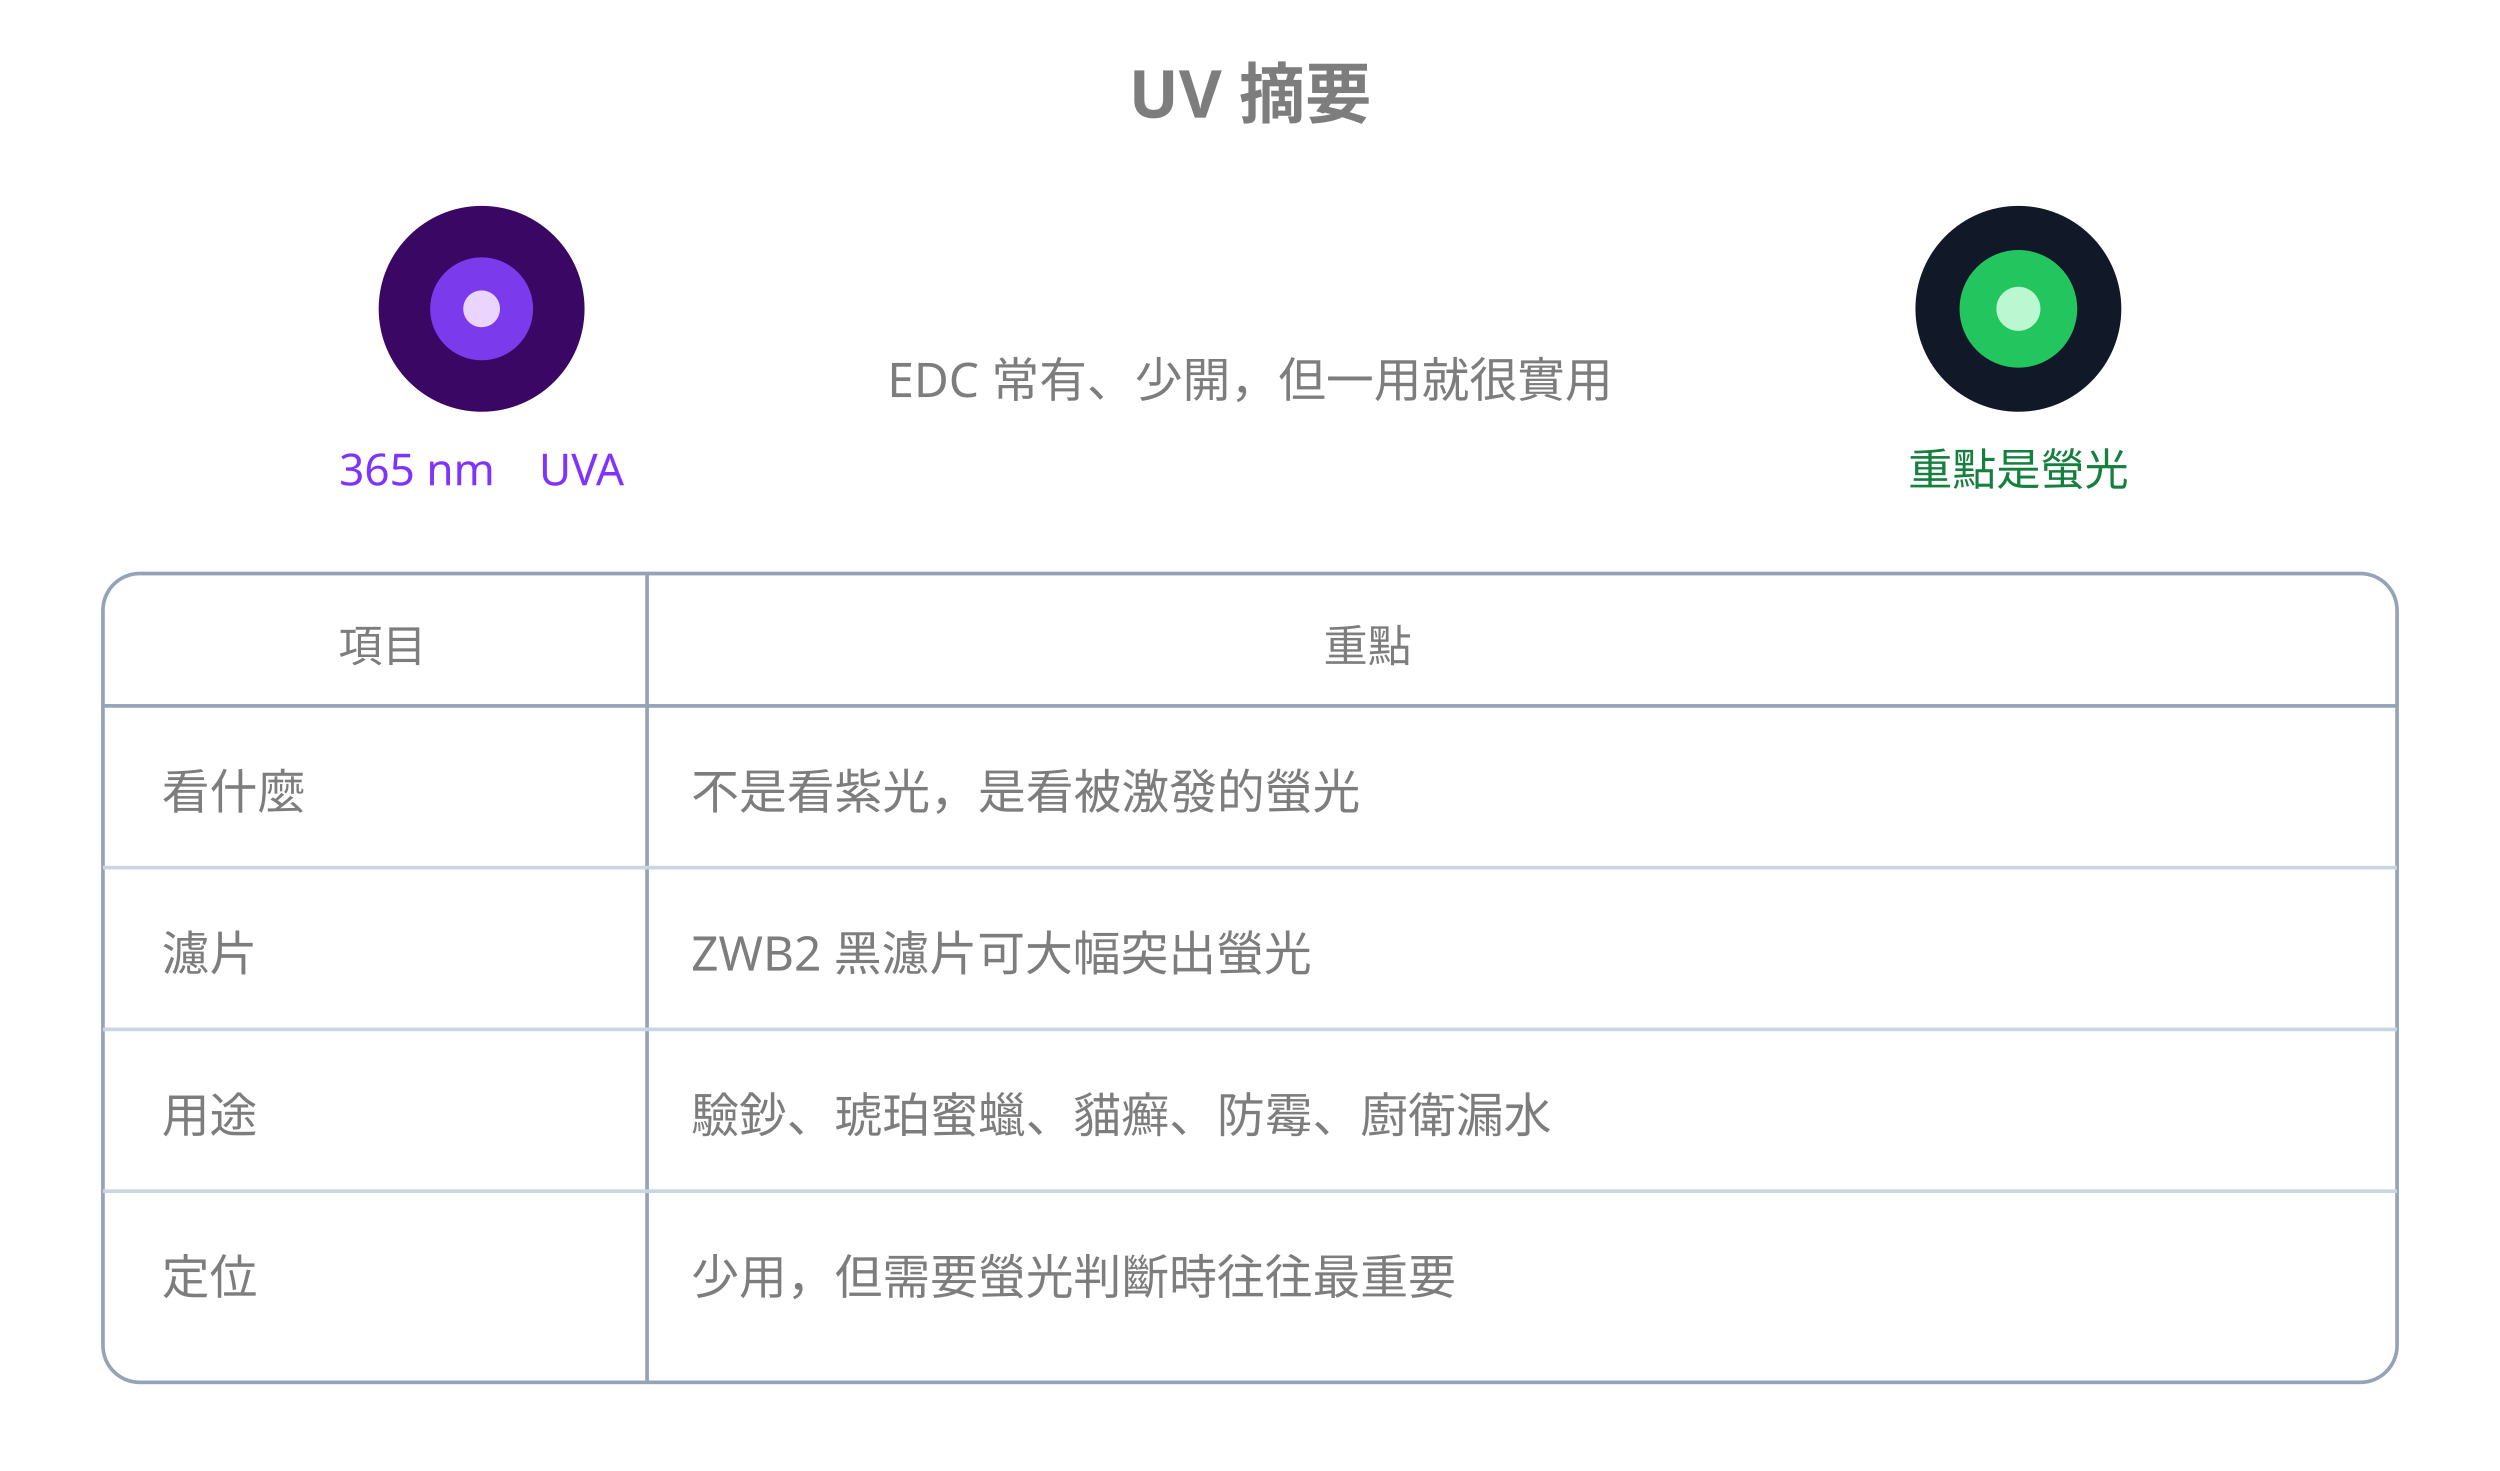
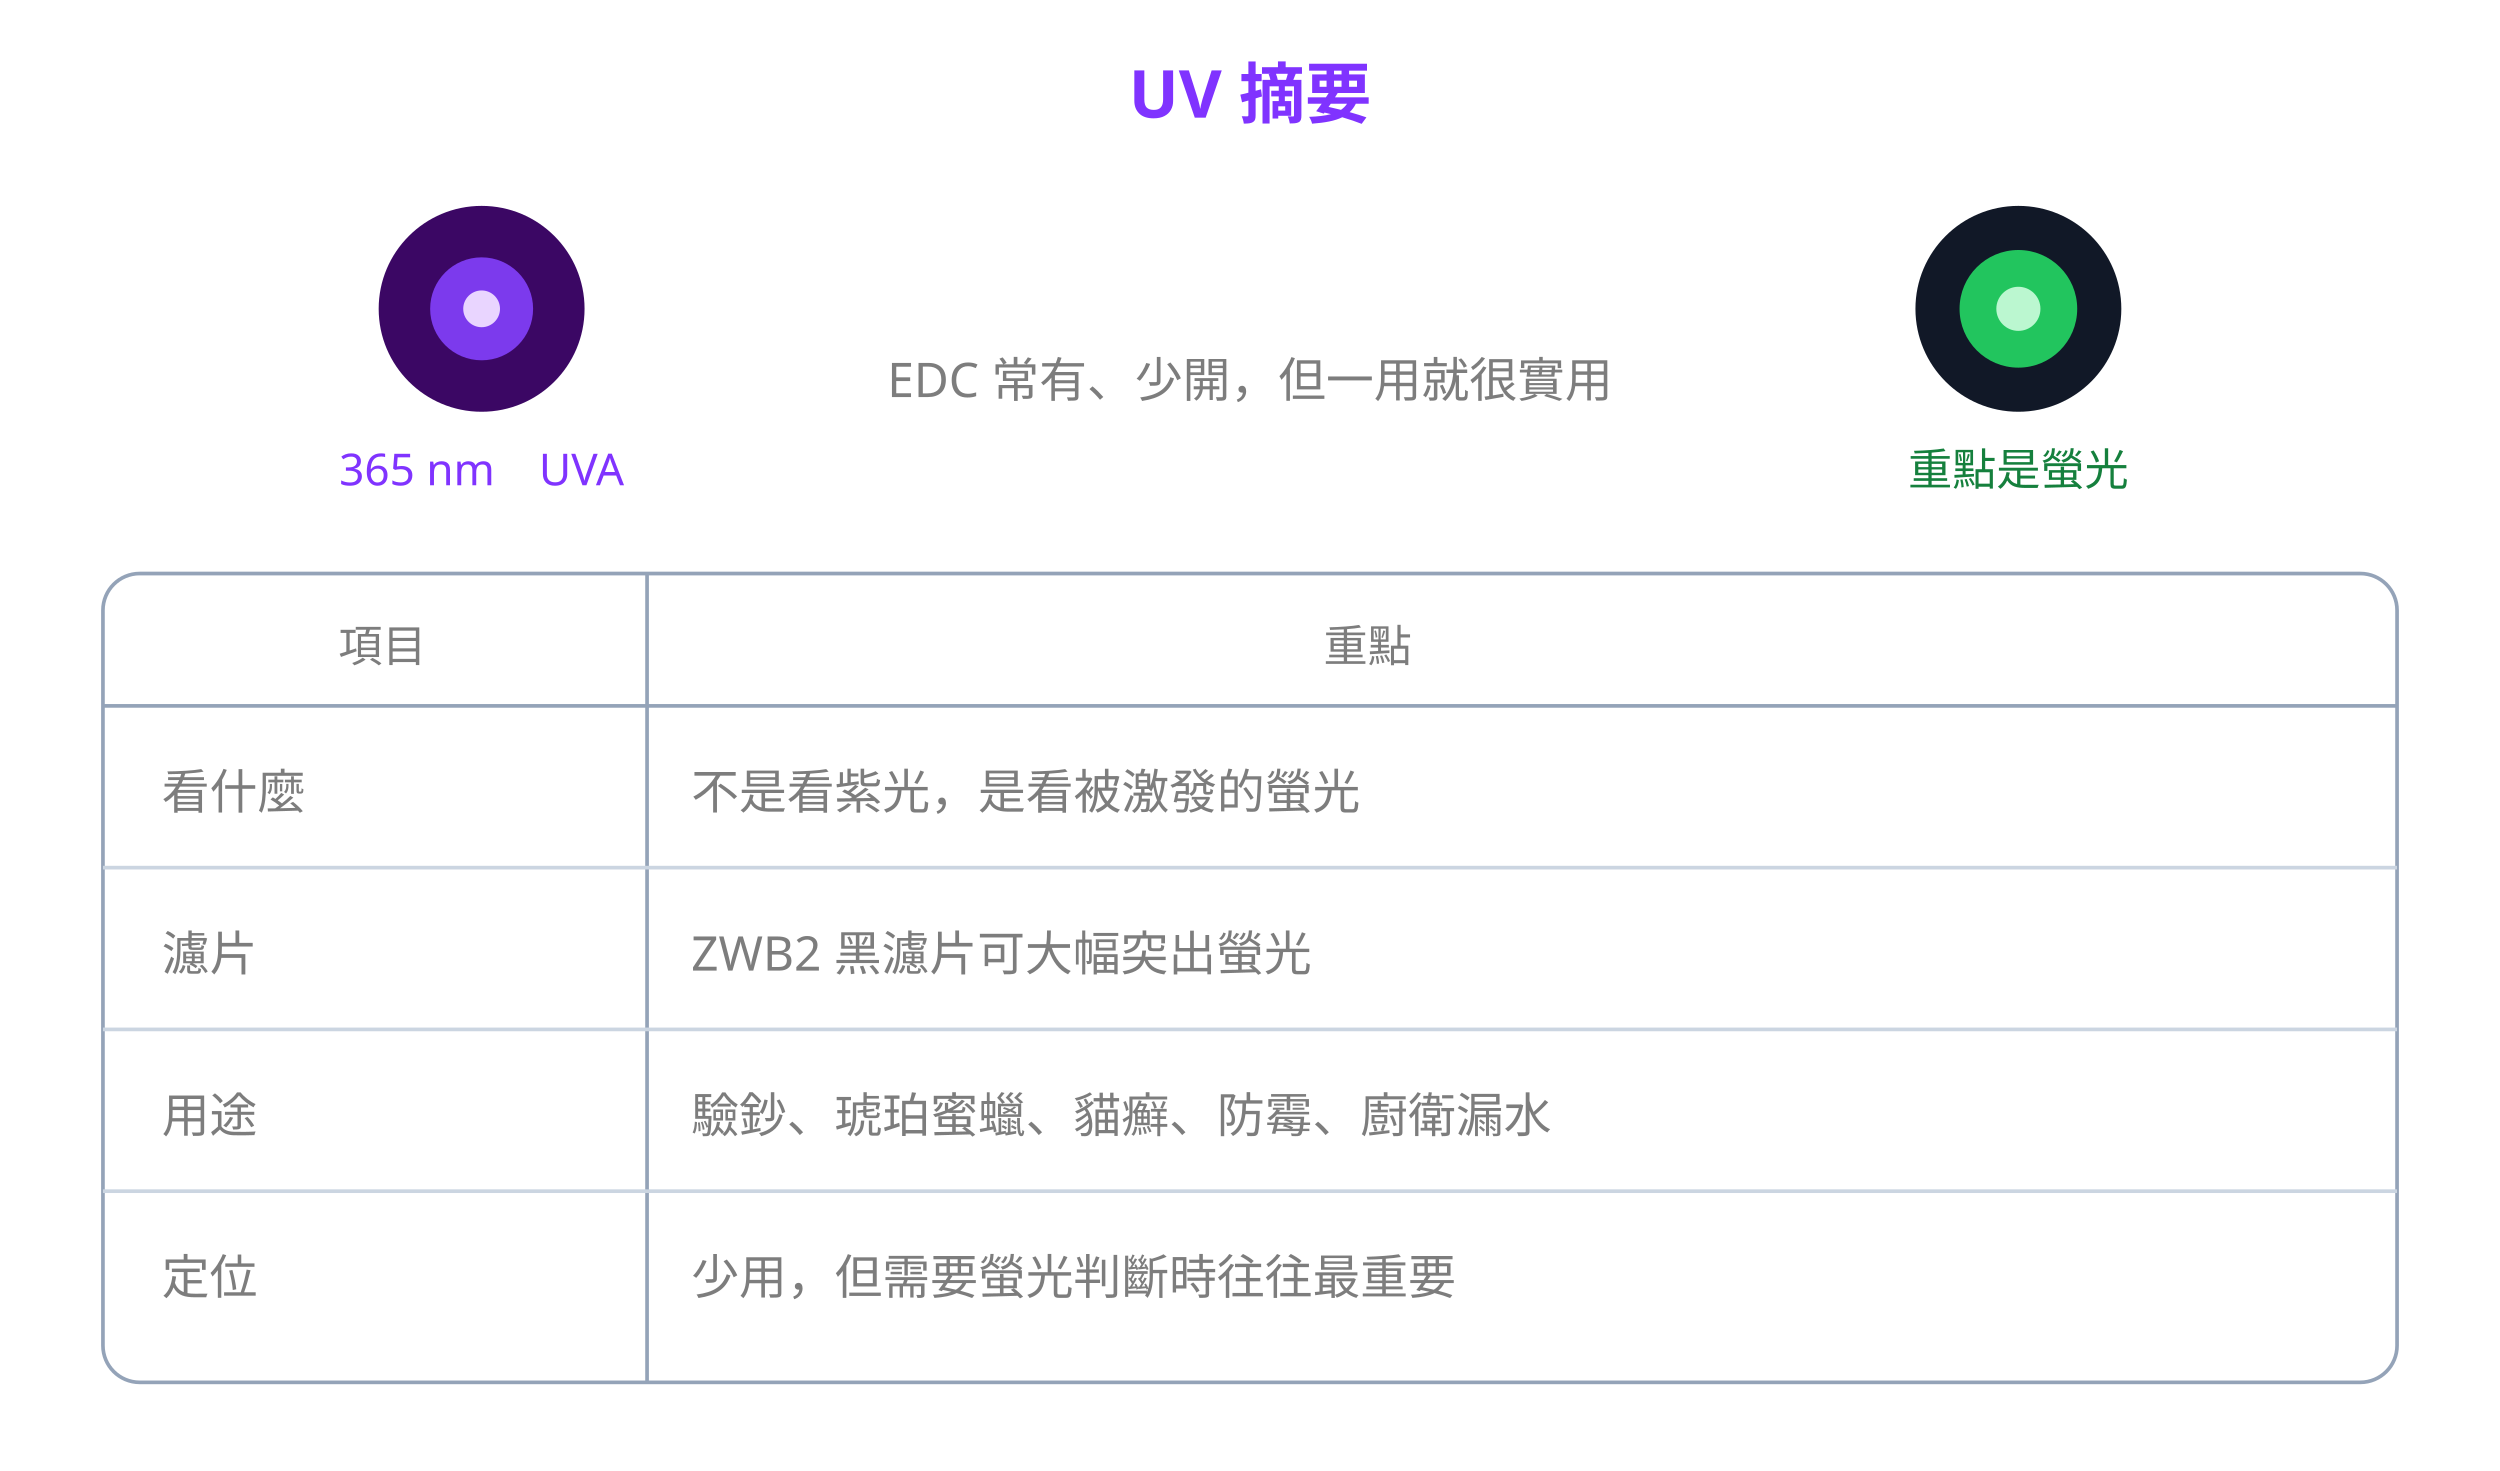
<svg xmlns="http://www.w3.org/2000/svg" viewBox="0 0 680 400" role="img" aria-label="UV 365nm 摘要：看的是螢光反應不是紫光" color="#7d7d7d">
  <circle cx="131" cy="84" r="28" fill="#3b0764" />
  <circle cx="131" cy="84" r="14" fill="#7c3aed" />
  <circle cx="131" cy="84" r="5" fill="#e9d5ff" />
  <text x="131" y="132" text-anchor="middle" fill="#8033ff" font-size="12" font-family="sans-serif">365 nm　UVA</text>
  <circle cx="549" cy="84" r="28" fill="#111827" />
  <circle cx="549" cy="84" r="16" fill="#22c55e" />
  <circle cx="549" cy="84" r="6" fill="#bbf7d0" />
  <text x="549" y="132" text-anchor="middle" fill="#15803d" font-size="12" font-family="sans-serif">重點是螢光</text>
-   <text x="340" y="32" text-anchor="middle" fill="currentColor" font-size="18" font-family="sans-serif" font-weight="700">UV 摘要</text>
+   <text x="340" y="32" text-anchor="middle" fill="#8033ff" font-size="18" font-family="sans-serif" font-weight="700">UV 摘要</text>
  <text x="340" y="108" text-anchor="middle" fill="currentColor" font-size="13" font-family="sans-serif">EDC 常有、少開，但一用就很實用</text>
  <rect x="28" y="156" width="624" height="220" rx="10" fill="none" stroke="#94a3b8" />
  <text x="92" y="180" fill="currentColor" font-size="12" font-family="sans-serif">項目</text>
  <text x="360" y="180" fill="currentColor" font-size="12" font-family="sans-serif">重點</text>
  <line x1="28" y1="192" x2="652" y2="192" stroke="#94a3b8" />
  <line x1="176" y1="156" x2="176" y2="376" stroke="#94a3b8" />
  <text x="44" y="220" fill="currentColor" font-size="13" font-family="sans-serif">看什麼</text>
  <text x="188" y="220" fill="currentColor" font-size="13" font-family="sans-serif">不是看紫光，是看被激發的螢光</text>
  <line x1="28" y1="236" x2="652" y2="236" stroke="#cbd5e1" />
  <text x="44" y="264" fill="currentColor" font-size="13" font-family="sans-serif">濾片</text>
  <text x="188" y="264" fill="currentColor" font-size="13" font-family="sans-serif">ZWB2 黑濾片可大幅突出螢光</text>
  <line x1="28" y1="280" x2="652" y2="280" stroke="#cbd5e1" />
  <text x="44" y="308" fill="currentColor" font-size="13" font-family="sans-serif">用途</text>
  <text x="188" y="308" fill="currentColor" font-size="13" font-family="sans-serif">驗鈔、琥珀蜜蠟、貓癬、防霉、廚衛漏水</text>
  <line x1="28" y1="324" x2="652" y2="324" stroke="#cbd5e1" />
  <text x="44" y="352" fill="currentColor" font-size="13" font-family="sans-serif">定位</text>
  <text x="188" y="352" fill="currentColor" font-size="13" font-family="sans-serif">少用，但需要螢光判斷時往往最重要</text>
</svg>
